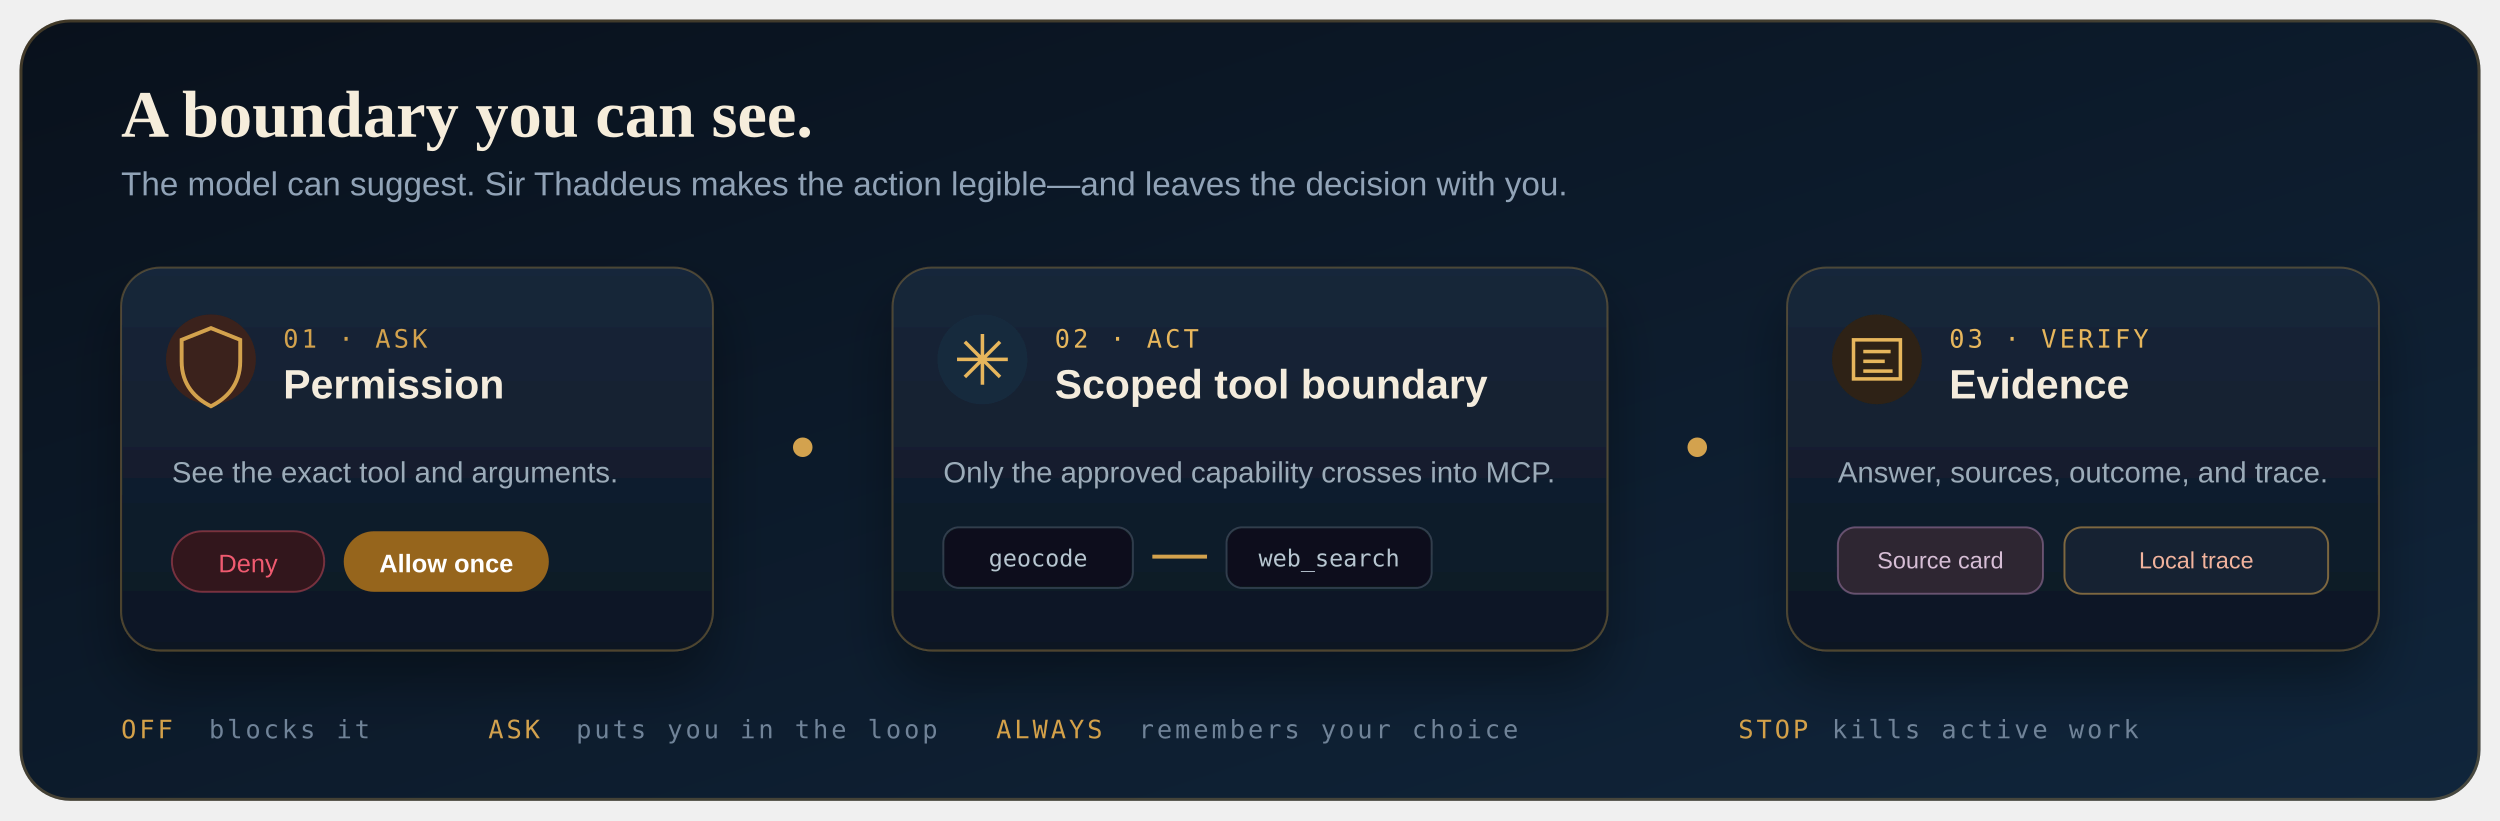
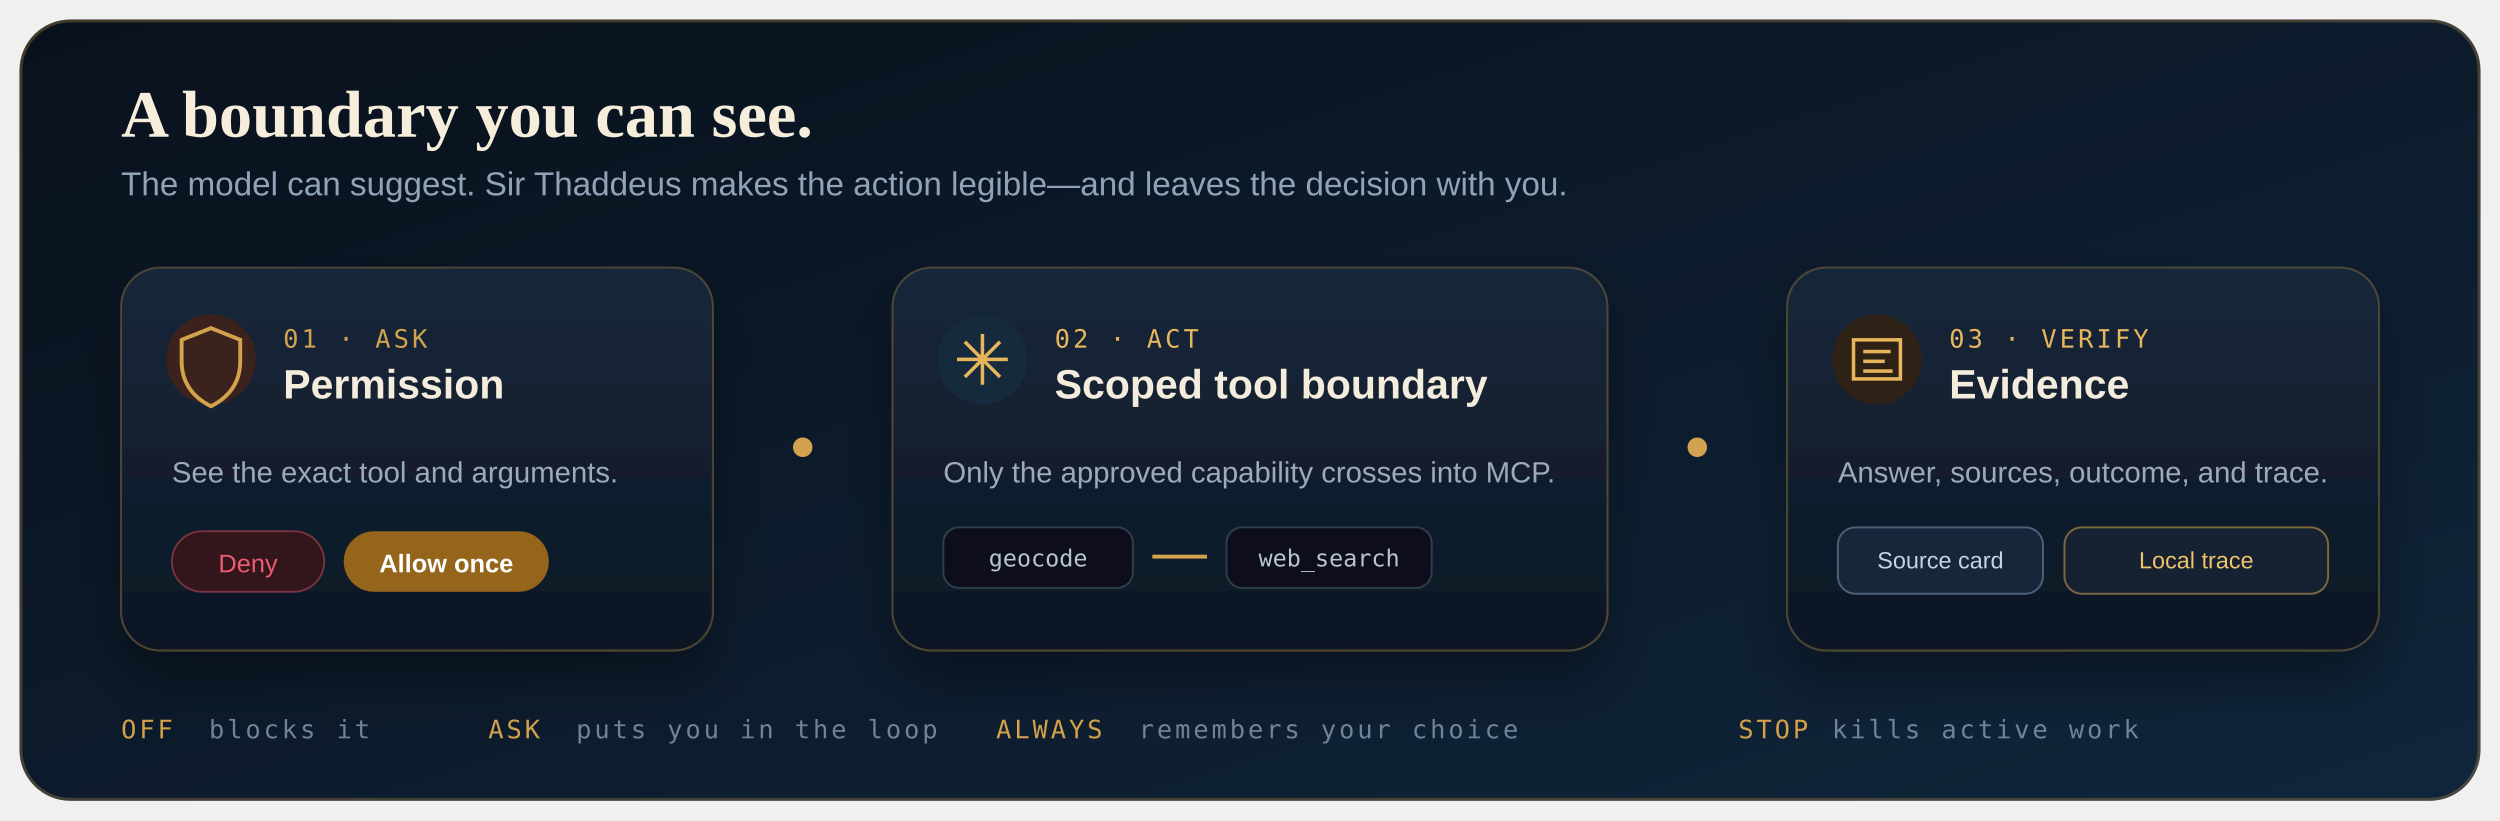
<svg xmlns="http://www.w3.org/2000/svg" width="1280" height="420" viewBox="0 0 1280 420" role="img" aria-labelledby="title desc">
  <defs>
    <linearGradient id="bg" x1="0" y1="0" x2="1" y2="1">
      <stop offset="0" stop-color="#09111C" />
      <stop offset="1" stop-color="#10253B" />
    </linearGradient>
    <linearGradient id="card" x1="0" y1="0" x2="0" y2="1">
      <stop offset="0" stop-color="#17273A" />
      <stop offset="1" stop-color="#0D1724" />
    </linearGradient>
    <linearGradient id="signal" x1="0" y1="0" x2="1" y2="0">
      <stop offset="0" stop-color="#D4A149" />
      <stop offset="0.5" stop-color="#D3A24E" />
      <stop offset="1" stop-color="#D4A149" />
    </linearGradient>
    <filter id="soft" x="-20%" y="-20%" width="140%" height="150%">
      <feDropShadow dx="0" dy="16" stdDeviation="14" flood-color="#000" flood-opacity="0.35" />
    </filter>
  </defs>
  <rect x="10" y="10" width="1260" height="400" rx="26" fill="url(#bg)" />
  <rect x="10.75" y="10.75" width="1258.5" height="398.5" rx="25.25" fill="none" stroke="#D4A149" stroke-opacity="0.28" stroke-width="1.5" />
  <text x="62" y="70" font-family="Georgia, 'Times New Roman', serif" font-size="34" font-weight="700" fill="#F6EDDB">A boundary you can see.</text>
  <text x="62" y="100" font-family="Segoe UI, Arial, sans-serif" font-size="17" fill="#91A3B7">The model can suggest. Sir Thaddeus makes the action legible—and leaves the decision with you.</text>
  <path d="M365 229 H457 M823 229 H915" stroke="url(#signal)" stroke-width="3" stroke-linecap="round" />
  <circle cx="411" cy="229" r="5" fill="#D3A24E" />
  <circle cx="869" cy="229" r="5" fill="#D3A24E" />
  <g filter="url(#soft)">
    <rect x="62" y="137" width="303" height="196" rx="20" fill="url(#card)" stroke="#D4A149" stroke-opacity="0.3" />
    <circle cx="108" cy="184" r="23" fill="#3B211A" />
    <path d="M108 168 L123 174 V185 C123 197 116 204 108 208 C100 204 93 197 93 185 V174Z" fill="none" stroke="#D3A24E" stroke-width="2" />
    <text x="145" y="178" font-family="Consolas, monospace" font-size="13" letter-spacing="1.6" fill="#D3A24E">01 · ASK</text>
    <text x="145" y="204" font-family="Segoe UI, Arial, sans-serif" font-size="21" font-weight="700" fill="#F4ECDD">Permission</text>
    <text x="88" y="247" font-family="Segoe UI, Arial, sans-serif" font-size="15" fill="#9CABB9">See the exact tool and arguments.</text>
    <rect x="88" y="272" width="78" height="31" rx="15.5" fill="#30171B" stroke="#BD4557" stroke-opacity="0.55" />
    <text x="127" y="293" text-anchor="middle" font-family="Segoe UI, Arial, sans-serif" font-size="13" fill="#F05A70">Deny</text>
    <rect x="176" y="272" width="105" height="31" rx="15.5" fill="#96651D" />
    <text x="228.5" y="293" text-anchor="middle" font-family="Segoe UI, Arial, sans-serif" font-size="13" font-weight="700" fill="#FFF">Allow once</text>
  </g>
  <g filter="url(#soft)">
    <rect x="457" y="137" width="366" height="196" rx="20" fill="url(#card)" stroke="#D4A149" stroke-opacity="0.3" />
    <circle cx="503" cy="184" r="23" fill="#192B3E" />
    <path d="M490 184 H516 M503 171 V197 M494 175 Q503 184 512 193 M512 175 Q503 184 494 193" fill="none" stroke="#E7B65C" stroke-width="1.8" />
    <text x="540" y="178" font-family="Consolas, monospace" font-size="13" letter-spacing="1.6" fill="#E7B65C">02 · ACT</text>
    <text x="540" y="204" font-family="Segoe UI, Arial, sans-serif" font-size="21" font-weight="700" fill="#F4ECDD">Scoped tool boundary</text>
    <text x="483" y="247" font-family="Segoe UI, Arial, sans-serif" font-size="15" fill="#9CABB9">Only the approved capability crosses into MCP.</text>
    <g font-family="Consolas, monospace" font-size="12">
      <rect x="483" y="270" width="97" height="31" rx="8" fill="#0A111B" stroke="#546477" stroke-opacity="0.5" />
      <text x="531.5" y="290" text-anchor="middle" fill="#B8C5D1">geocode</text>
      <path d="M590 285 H618" stroke="#D3A24E" stroke-width="2" />
      <rect x="628" y="270" width="105" height="31" rx="8" fill="#0A111B" stroke="#546477" stroke-opacity="0.5" />
      <text x="680.5" y="290" text-anchor="middle" fill="#B8C5D1">web_search</text>
    </g>
  </g>
  <g filter="url(#soft)">
    <rect x="915" y="137" width="303" height="196" rx="20" fill="url(#card)" stroke="#D4A149" stroke-opacity="0.3" />
    <circle cx="961" cy="184" r="23" fill="#2D2415" />
    <path d="M949 174 H973 V194 H949Z M954 180 H968 M954 185 H965 M954 190 H969" fill="none" stroke="#E7B65C" stroke-width="1.8" />
    <text x="998" y="178" font-family="Consolas, monospace" font-size="13" letter-spacing="1.6" fill="#E7B65C">03 · VERIFY</text>
    <text x="998" y="204" font-family="Segoe UI, Arial, sans-serif" font-size="21" font-weight="700" fill="#F4ECDD">Evidence</text>
    <text x="941" y="247" font-family="Segoe UI, Arial, sans-serif" font-size="15" fill="#9CABB9">Answer, sources, outcome, and trace.</text>
-     <rect x="941" y="270" width="105" height="34" rx="9" fill="#2D2632" stroke="#A179A3" stroke-opacity="0.55" />
+     <rect x="941" y="270" width="105" height="34" rx="9" fill="#16273A" stroke="#7088A2" stroke-opacity="0.62" />
    <rect x="1057" y="270" width="135" height="34" rx="9" fill="#152131" stroke="#D3A24E" stroke-opacity="0.55" />
-     <text x="993.5" y="291" text-anchor="middle" font-family="Segoe UI, Arial, sans-serif" font-size="12" fill="#D7BED6">Source card</text>
-     <text x="1124.5" y="291" text-anchor="middle" font-family="Segoe UI, Arial, sans-serif" font-size="12" fill="#F1B39D">Local trace</text>
+     <text x="993.5" y="291" text-anchor="middle" font-family="Segoe UI, Arial, sans-serif" font-size="12" fill="#C8D3E0">Source card</text>
+     <text x="1124.5" y="291" text-anchor="middle" font-family="Segoe UI, Arial, sans-serif" font-size="12" fill="#F0C36C">Local trace</text>
  </g>
  <g font-family="Consolas, monospace" font-size="13" letter-spacing="1.5">
    <text x="62" y="378" fill="#D4A149">OFF</text>
    <text x="107" y="378" fill="#708398">blocks it</text>
    <text x="250" y="378" fill="#D3A24E">ASK</text>
    <text x="295" y="378" fill="#708398">puts you in the loop</text>
    <text x="510" y="378" fill="#D4A149">ALWAYS</text>
    <text x="583" y="378" fill="#708398">remembers your choice</text>
    <text x="890" y="378" fill="#D4A149">STOP</text>
    <text x="938" y="378" fill="#708398">kills active work</text>
  </g>
</svg>
